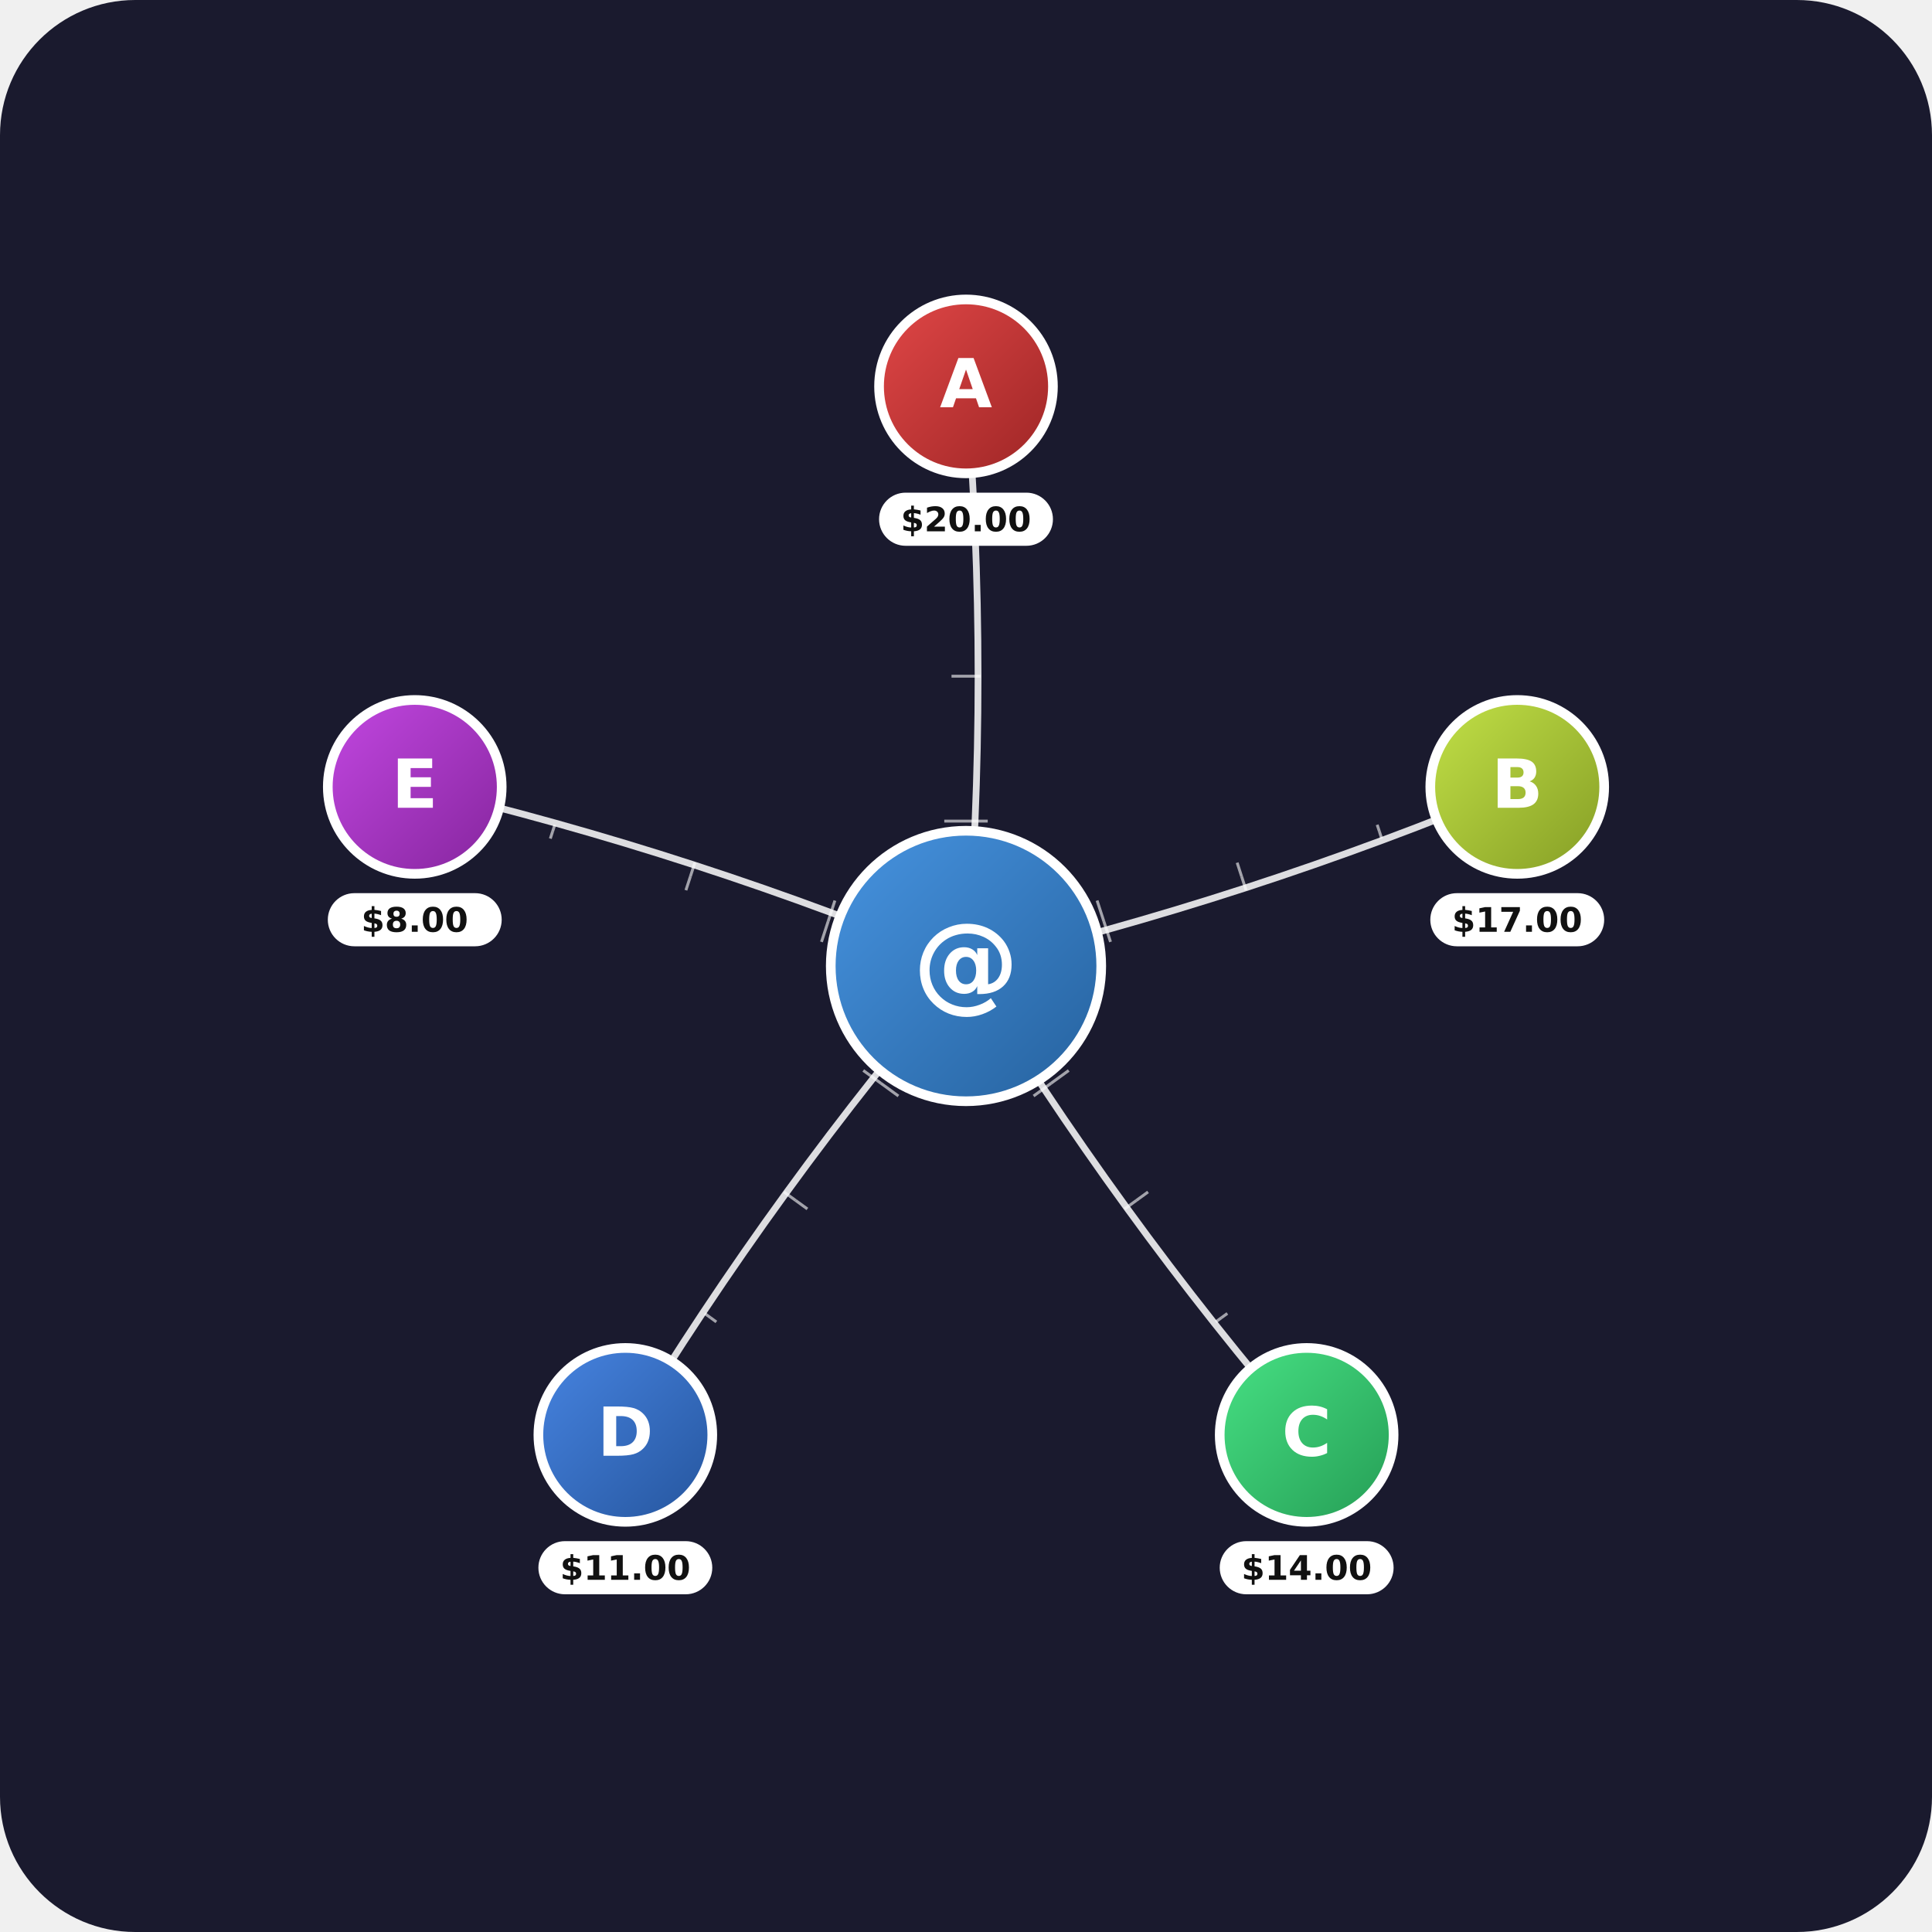
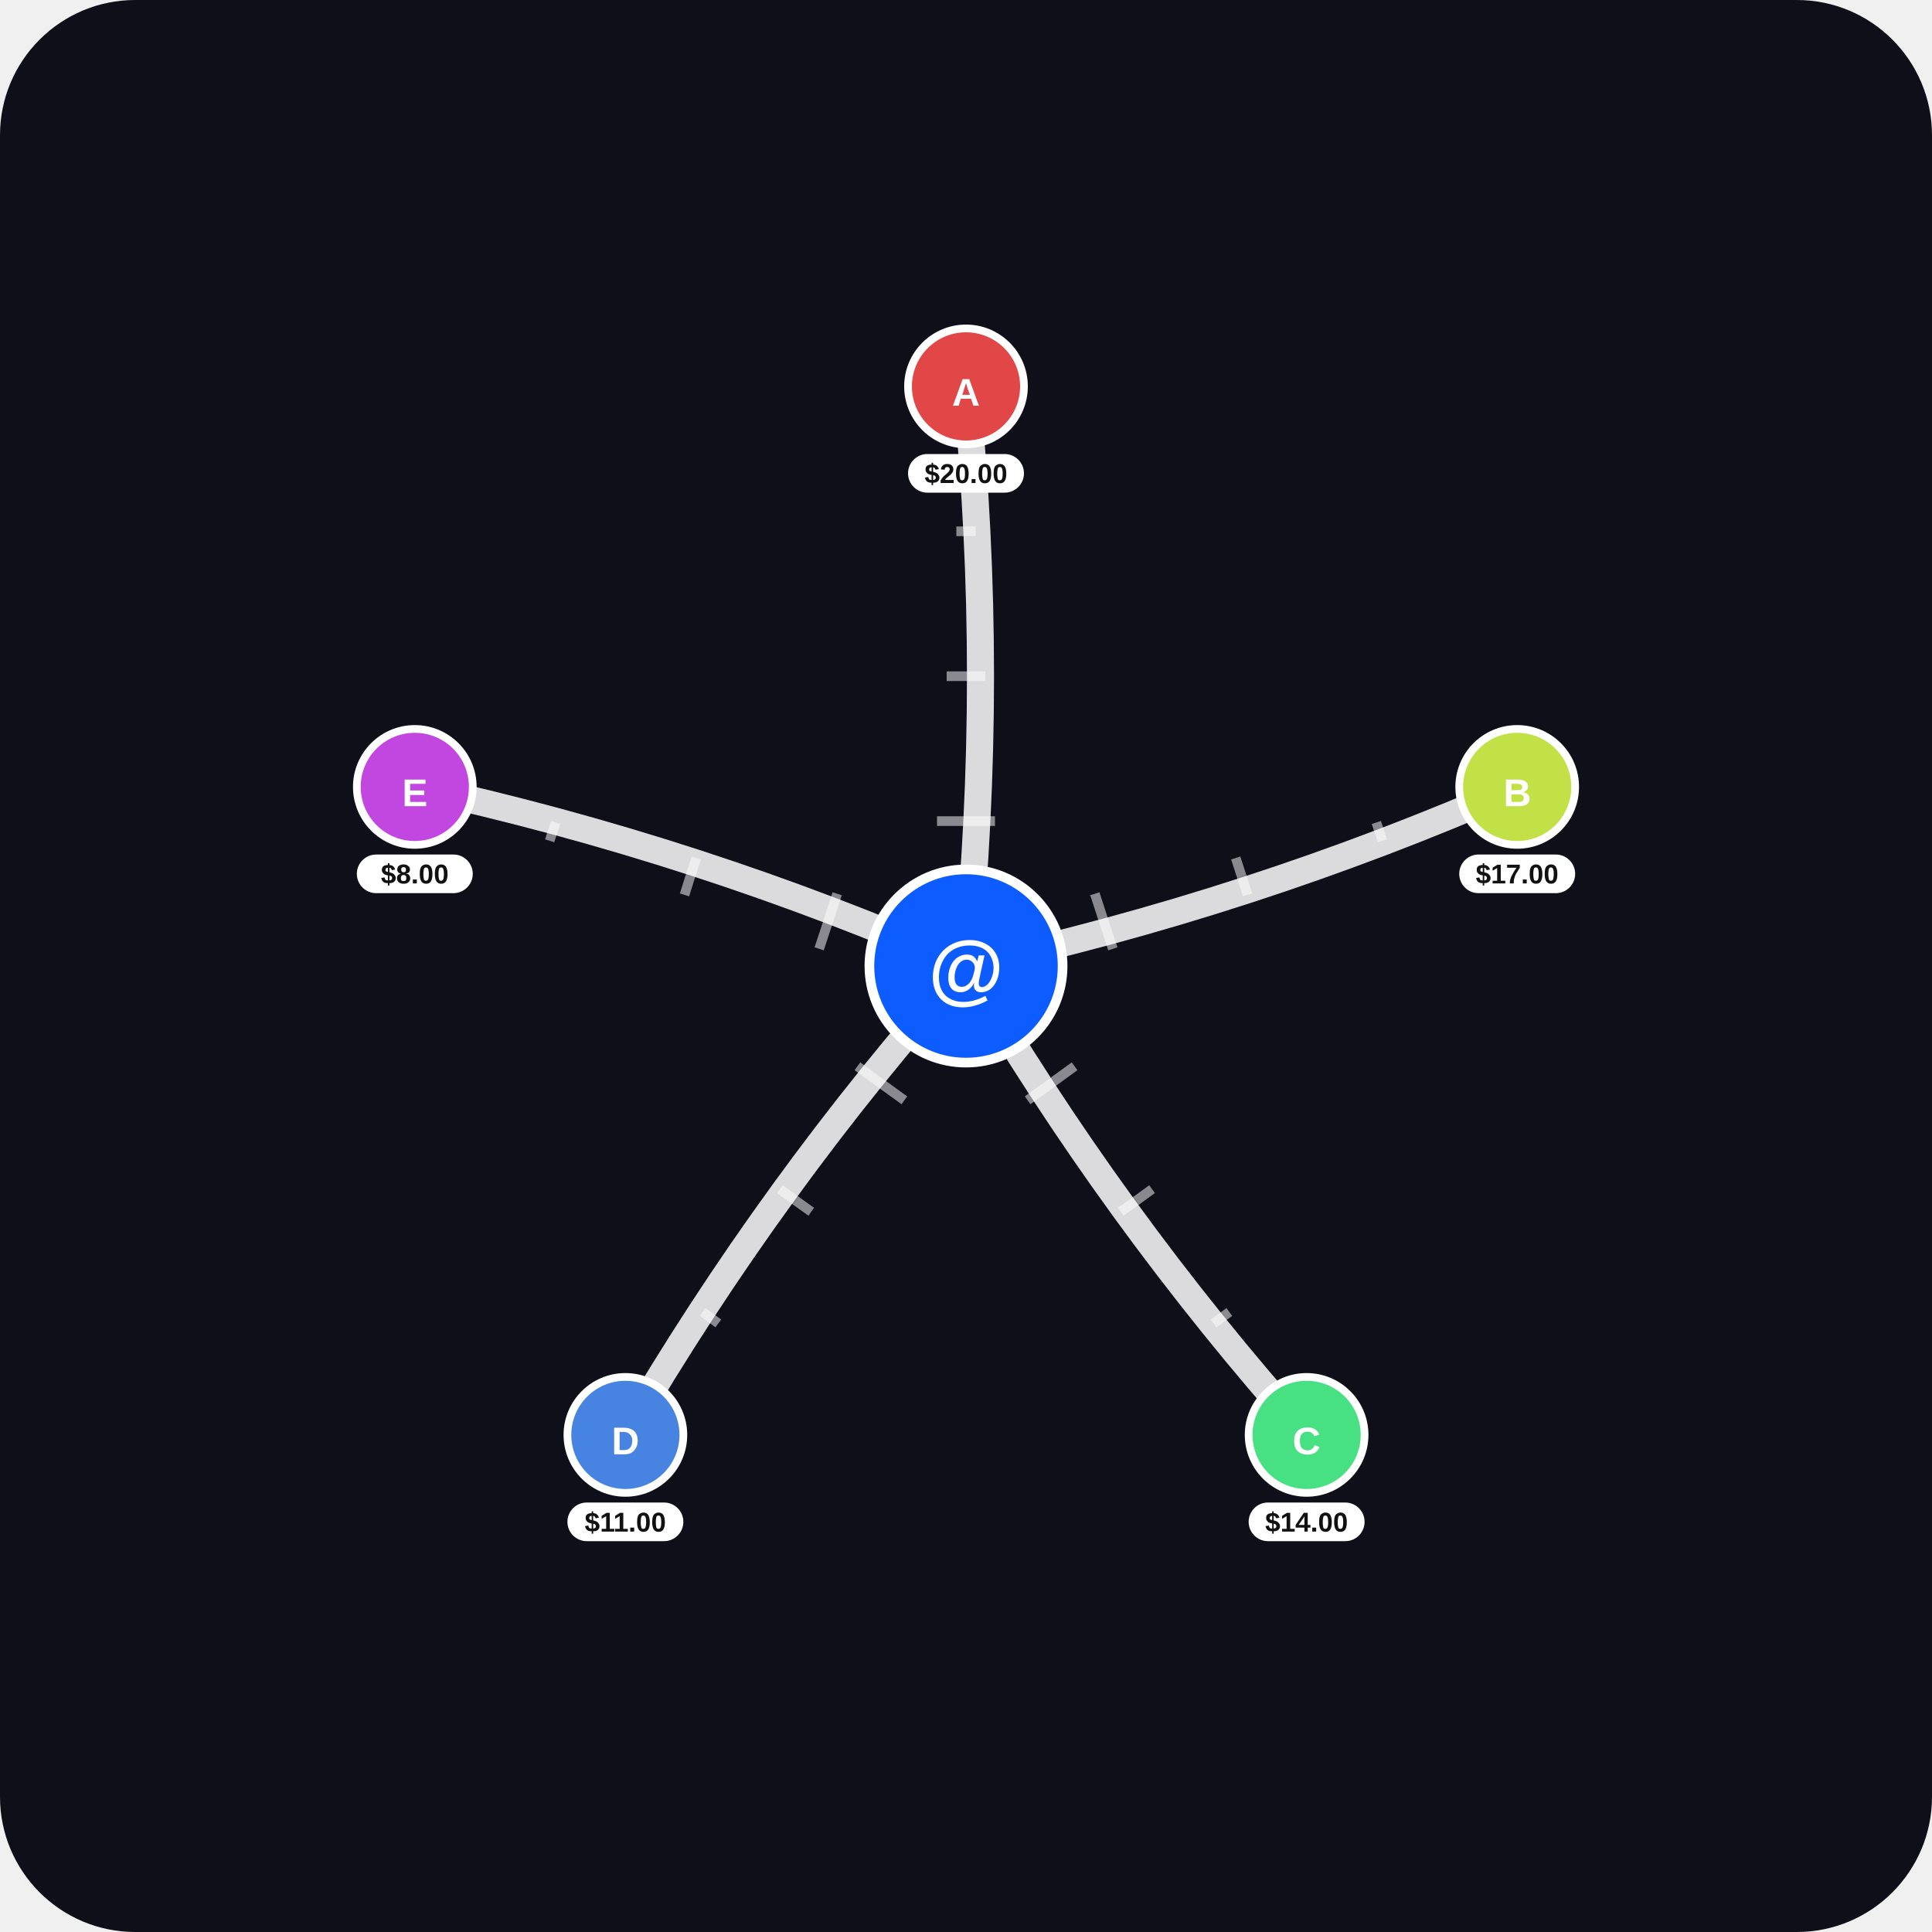
- <svg xmlns="http://www.w3.org/2000/svg" viewBox="0 0 400 400" width="400" height="400">
-   <defs>
-     <linearGradient id="grad-sheen" x1="0%" y1="0%" x2="100%" y2="0%">
-       <stop offset="0" stop-color="#888" />
-       <stop offset="0.5" stop-color="#fff" />
-       <stop offset="1" stop-color="#888" />
-     </linearGradient>
-     <linearGradient id="grad-copper" x1="0%" y1="0%" x2="100%" y2="0%">
-       <stop offset="0" stop-color="#7A3F1D" />
-       <stop offset="0.5" stop-color="#FFD8B5" />
-       <stop offset="1" stop-color="#7A3F1D" />
-     </linearGradient>
-     <linearGradient id="grad-gold-wire" x1="0%" y1="0%" x2="100%" y2="0%">
-       <stop offset="0" stop-color="#7A5800" />
-       <stop offset="0.5" stop-color="#FFF6B0" />
-       <stop offset="1" stop-color="#7A5800" />
-     </linearGradient>
-     <linearGradient id="grad-sunset" x1="0%" y1="0%" x2="100%" y2="0%">
-       <stop offset="0" stop-color="#FF6B35" />
-       <stop offset="1" stop-color="#FFD700" />
-     </linearGradient>
-     <linearGradient id="grad-ocean" x1="0%" y1="0%" x2="100%" y2="0%">
-       <stop offset="0" stop-color="#0077B6" />
-       <stop offset="1" stop-color="#90E0EF" />
-     </linearGradient>
-     <linearGradient id="grad-fire" x1="0%" y1="0%" x2="100%" y2="0%">
-       <stop offset="0" stop-color="#FF0000" />
-       <stop offset="1" stop-color="#FFD700" />
-     </linearGradient>
-     <linearGradient id="grad-forest" x1="0%" y1="0%" x2="100%" y2="0%">
-       <stop offset="0" stop-color="#0F5132" />
-       <stop offset="1" stop-color="#6EE7B7" />
-     </linearGradient>
-     <linearGradient id="grad-candy" x1="0%" y1="0%" x2="100%" y2="0%">
-       <stop offset="0" stop-color="#FF1493" />
-       <stop offset="1" stop-color="#7C3AED" />
-     </linearGradient>
-     <linearGradient id="grad-rainbow" x1="0%" y1="0%" x2="100%" y2="0%">
-       <stop offset="0" stop-color="#FF0000" />
-       <stop offset="0.33" stop-color="#FFFF00" />
-       <stop offset="0.66" stop-color="#00FF00" />
-       <stop offset="1" stop-color="#9D4EDD" />
-     </linearGradient>
-     <linearGradient id="grad-synthwave" x1="0%" y1="0%" x2="100%" y2="0%">
-       <stop offset="0" stop-color="#FF006E" />
-       <stop offset="0.5" stop-color="#8338EC" />
-       <stop offset="1" stop-color="#3A86FF" />
-     </linearGradient>
-     <linearGradient id="grad-aurora" x1="0%" y1="0%" x2="100%" y2="0%">
-       <stop offset="0" stop-color="#00F5D4" />
-       <stop offset="0.5" stop-color="#00BBF9" />
-       <stop offset="1" stop-color="#9B5DE5" />
-     </linearGradient>
-     <linearGradient id="grad-gold" x1="0%" y1="0%" x2="100%" y2="0%">
-       <stop offset="0" stop-color="#FFF6B0" />
-       <stop offset="0.5" stop-color="#E8C66B" />
-       <stop offset="1" stop-color="#B8860B" />
-     </linearGradient>
-     <linearGradient id="grad-cosmic" x1="0%" y1="0%" x2="100%" y2="0%">
-       <stop offset="0" stop-color="#10002B" />
-       <stop offset="0.5" stop-color="#9D4EDD" />
-       <stop offset="1" stop-color="#FF61DC" />
-     </linearGradient>
-     <filter id="glow-cyan" x="-50%" y="-50%" width="200%" height="200%">
-       <feGaussianBlur stdDeviation="2.5" result="b" />
-       <feMerge>
-         <feMergeNode in="b" />
-         <feMergeNode in="SourceGraphic" />
-       </feMerge>
-     </filter>
-     <filter id="glow-magenta" x="-50%" y="-50%" width="200%" height="200%">
-       <feGaussianBlur stdDeviation="2.5" result="b" />
-       <feMerge>
-         <feMergeNode in="b" />
-         <feMergeNode in="SourceGraphic" />
-       </feMerge>
-     </filter>
-     <filter id="glow-green" x="-50%" y="-50%" width="200%" height="200%">
-       <feGaussianBlur stdDeviation="2.5" result="b" />
-       <feMerge>
-         <feMergeNode in="b" />
-         <feMergeNode in="SourceGraphic" />
-       </feMerge>
-     </filter>
-     <filter id="glow-gold" x="-50%" y="-50%" width="200%" height="200%">
-       <feGaussianBlur stdDeviation="2.5" result="b" />
-       <feMerge>
-         <feMergeNode in="b" />
-         <feMergeNode in="SourceGraphic" />
-       </feMerge>
-     </filter>
-     <filter id="glow-purple" x="-50%" y="-50%" width="200%" height="200%">
-       <feGaussianBlur stdDeviation="2.5" result="b" />
-       <feMerge>
-         <feMergeNode in="b" />
-         <feMergeNode in="SourceGraphic" />
-       </feMerge>
-     </filter>
-     <filter id="glow-orange" x="-50%" y="-50%" width="200%" height="200%">
-       <feGaussianBlur stdDeviation="2.5" result="b" />
-       <feMerge>
-         <feMergeNode in="b" />
-         <feMergeNode in="SourceGraphic" />
-       </feMerge>
-     </filter>
-     <filter id="glow-red" x="-50%" y="-50%" width="200%" height="200%">
-       <feGaussianBlur stdDeviation="2.5" result="b" />
-       <feMerge>
-         <feMergeNode in="b" />
-         <feMergeNode in="SourceGraphic" />
-       </feMerge>
-     </filter>
-     <filter id="glow-blue" x="-50%" y="-50%" width="200%" height="200%">
-       <feGaussianBlur stdDeviation="2.5" result="b" />
-       <feMerge>
-         <feMergeNode in="b" />
-         <feMergeNode in="SourceGraphic" />
-       </feMerge>
-     </filter>
-     <filter id="glow-pink" x="-50%" y="-50%" width="200%" height="200%">
-       <feGaussianBlur stdDeviation="2.5" result="b" />
-       <feMerge>
-         <feMergeNode in="b" />
-         <feMergeNode in="SourceGraphic" />
-       </feMerge>
-     </filter>
-     <filter id="glow-lime" x="-50%" y="-50%" width="200%" height="200%">
-       <feGaussianBlur stdDeviation="2.5" result="b" />
-       <feMerge>
-         <feMergeNode in="b" />
-         <feMergeNode in="SourceGraphic" />
-       </feMerge>
-     </filter>
-     <filter id="glow-soft" x="-50%" y="-50%" width="200%" height="200%">
-       <feGaussianBlur stdDeviation="4" result="b" />
-       <feMerge>
-         <feMergeNode in="b" />
-         <feMergeNode in="SourceGraphic" />
-       </feMerge>
-     </filter>
-     <filter id="glow-inner" x="-50%" y="-50%" width="200%" height="200%">
-       <feGaussianBlur stdDeviation="1.5" result="b" />
-       <feMerge>
-         <feMergeNode in="b" />
-         <feMergeNode in="SourceGraphic" />
-       </feMerge>
-     </filter>
-   </defs>
-   <rect x="0" y="0" width="400" height="400" rx="28" fill="#1A1A2E" />
-   <path d="M 200 200 Q 205.00 140.00 200.00 80.00" fill="none" stroke="#ffffff" stroke-width="1.4" stroke-opacity="0.85" />
-   <line x1="200.00" y1="170.00" x2="195.50" y2="170.00" stroke="#ffffff" stroke-width="0.6" stroke-opacity="0.6" />
-   <line x1="200.00" y1="170.00" x2="204.50" y2="170.00" stroke="#ffffff" stroke-width="0.6" stroke-opacity="0.6" />
-   <line x1="200.00" y1="140.00" x2="197.00" y2="140.00" stroke="#ffffff" stroke-width="0.6" stroke-opacity="0.6" />
-   <line x1="200.00" y1="140.00" x2="203.00" y2="140.00" stroke="#ffffff" stroke-width="0.6" stroke-opacity="0.6" />
-   <line x1="200.00" y1="110.00" x2="198.50" y2="110.00" stroke="#ffffff" stroke-width="0.6" stroke-opacity="0.6" />
-   <line x1="200.00" y1="110.00" x2="201.50" y2="110.00" stroke="#ffffff" stroke-width="0.6" stroke-opacity="0.6" />
-   <path d="M 200 200 Q 258.61 186.21 314.13 162.92" fill="none" stroke="#ffffff" stroke-width="1.4" stroke-opacity="0.85" />
-   <line x1="228.53" y1="190.73" x2="227.14" y2="186.45" stroke="#ffffff" stroke-width="0.6" stroke-opacity="0.6" />
-   <line x1="228.53" y1="190.73" x2="229.92" y2="195.01" stroke="#ffffff" stroke-width="0.6" stroke-opacity="0.6" />
-   <line x1="257.06" y1="181.46" x2="256.14" y2="178.61" stroke="#ffffff" stroke-width="0.6" stroke-opacity="0.6" />
-   <line x1="257.06" y1="181.46" x2="257.99" y2="184.31" stroke="#ffffff" stroke-width="0.6" stroke-opacity="0.6" />
-   <line x1="285.60" y1="172.19" x2="285.13" y2="170.76" stroke="#ffffff" stroke-width="0.6" stroke-opacity="0.6" />
-   <line x1="285.60" y1="172.19" x2="286.06" y2="173.62" stroke="#ffffff" stroke-width="0.6" stroke-opacity="0.6" />
-   <path d="M 200 200 Q 231.22 251.48 270.53 297.08" fill="none" stroke="#ffffff" stroke-width="1.4" stroke-opacity="0.85" />
-   <line x1="217.63" y1="224.27" x2="221.27" y2="221.63" stroke="#ffffff" stroke-width="0.6" stroke-opacity="0.6" />
-   <line x1="217.63" y1="224.27" x2="213.99" y2="226.92" stroke="#ffffff" stroke-width="0.6" stroke-opacity="0.6" />
-   <line x1="235.27" y1="248.54" x2="237.69" y2="246.78" stroke="#ffffff" stroke-width="0.6" stroke-opacity="0.6" />
-   <line x1="235.27" y1="248.54" x2="232.84" y2="250.30" stroke="#ffffff" stroke-width="0.6" stroke-opacity="0.6" />
-   <line x1="252.90" y1="272.81" x2="254.11" y2="271.93" stroke="#ffffff" stroke-width="0.6" stroke-opacity="0.6" />
-   <line x1="252.90" y1="272.81" x2="251.69" y2="273.69" stroke="#ffffff" stroke-width="0.6" stroke-opacity="0.6" />
-   <path d="M 200 200 Q 160.69 245.60 129.47 297.08" fill="none" stroke="#ffffff" stroke-width="1.4" stroke-opacity="0.85" />
-   <line x1="182.37" y1="224.27" x2="186.01" y2="226.92" stroke="#ffffff" stroke-width="0.6" stroke-opacity="0.6" />
-   <line x1="182.37" y1="224.27" x2="178.73" y2="221.63" stroke="#ffffff" stroke-width="0.6" stroke-opacity="0.6" />
-   <line x1="164.73" y1="248.54" x2="167.16" y2="250.30" stroke="#ffffff" stroke-width="0.6" stroke-opacity="0.6" />
-   <line x1="164.73" y1="248.54" x2="162.31" y2="246.78" stroke="#ffffff" stroke-width="0.6" stroke-opacity="0.6" />
-   <line x1="147.10" y1="272.81" x2="148.31" y2="273.69" stroke="#ffffff" stroke-width="0.6" stroke-opacity="0.6" />
-   <line x1="147.10" y1="272.81" x2="145.89" y2="271.93" stroke="#ffffff" stroke-width="0.6" stroke-opacity="0.6" />
-   <path d="M 200 200 Q 144.48 176.70 85.87 162.92" fill="none" stroke="#ffffff" stroke-width="1.4" stroke-opacity="0.85" />
-   <line x1="171.47" y1="190.73" x2="170.08" y2="195.01" stroke="#ffffff" stroke-width="0.6" stroke-opacity="0.6" />
-   <line x1="171.47" y1="190.73" x2="172.86" y2="186.45" stroke="#ffffff" stroke-width="0.6" stroke-opacity="0.6" />
-   <line x1="142.94" y1="181.46" x2="142.01" y2="184.31" stroke="#ffffff" stroke-width="0.6" stroke-opacity="0.6" />
-   <line x1="142.94" y1="181.46" x2="143.86" y2="178.61" stroke="#ffffff" stroke-width="0.6" stroke-opacity="0.6" />
-   <line x1="114.40" y1="172.19" x2="113.94" y2="173.62" stroke="#ffffff" stroke-width="0.6" stroke-opacity="0.6" />
-   <line x1="114.40" y1="172.19" x2="114.87" y2="170.76" stroke="#ffffff" stroke-width="0.6" stroke-opacity="0.6" />
-   <g transform="translate(200.00 200.00)">
-     <defs>
-       <linearGradient id="ctile999" x1="0" y1="0" x2="1" y2="1">
-         <stop offset="0" stop-color="hsl(210,72%,58%)" />
-         <stop offset="1" stop-color="hsl(210,62%,38%)" />
-       </linearGradient>
-     </defs>
-     <circle r="28.0" fill="url(#ctile999)" stroke="#fff" stroke-width="2" />
-     <text x="0" y="6.72" text-anchor="middle" font-family="DejaVu Sans, Arial, sans-serif" font-size="22" font-weight="700" fill="#fff">@</text>
-   </g>
-   <g transform="translate(200.00 80.00)">
-     <defs>
-       <linearGradient id="ctile0" x1="0" y1="0" x2="1" y2="1">
-         <stop offset="0" stop-color="hsl(0,72%,58%)" />
-         <stop offset="1" stop-color="hsl(0,62%,38%)" />
-       </linearGradient>
-     </defs>
-     <circle r="18.0" fill="url(#ctile0)" stroke="#fff" stroke-width="2" />
-     <text x="0" y="4.32" text-anchor="middle" font-family="DejaVu Sans, Arial, sans-serif" font-size="14" font-weight="700" fill="#fff">A</text>
-   </g>
-   <g transform="translate(200.00 102.00)">
-     <rect x="-18" y="0" width="36" height="11" rx="5.5" fill="#fff" />
-     <text x="0" y="8" text-anchor="middle" font-family="DejaVu Sans, Arial, sans-serif" font-size="7" font-weight="700" fill="#111">$20.00</text>
-   </g>
-   <g transform="translate(314.13 162.92)">
-     <defs>
-       <linearGradient id="ctile1" x1="0" y1="0" x2="1" y2="1">
-         <stop offset="0" stop-color="hsl(72,72%,58%)" />
-         <stop offset="1" stop-color="hsl(72,62%,38%)" />
-       </linearGradient>
-     </defs>
-     <circle r="18.0" fill="url(#ctile1)" stroke="#fff" stroke-width="2" />
-     <text x="0" y="4.32" text-anchor="middle" font-family="DejaVu Sans, Arial, sans-serif" font-size="14" font-weight="700" fill="#fff">B</text>
-   </g>
-   <g transform="translate(314.13 184.92)">
-     <rect x="-18" y="0" width="36" height="11" rx="5.5" fill="#fff" />
-     <text x="0" y="8" text-anchor="middle" font-family="DejaVu Sans, Arial, sans-serif" font-size="7" font-weight="700" fill="#111">$17.00</text>
-   </g>
-   <g transform="translate(270.53 297.08)">
-     <defs>
-       <linearGradient id="ctile2" x1="0" y1="0" x2="1" y2="1">
-         <stop offset="0" stop-color="hsl(144,72%,58%)" />
-         <stop offset="1" stop-color="hsl(144,62%,38%)" />
-       </linearGradient>
-     </defs>
-     <circle r="18.0" fill="url(#ctile2)" stroke="#fff" stroke-width="2" />
-     <text x="0" y="4.32" text-anchor="middle" font-family="DejaVu Sans, Arial, sans-serif" font-size="14" font-weight="700" fill="#fff">C</text>
-   </g>
-   <g transform="translate(270.53 319.08)">
-     <rect x="-18" y="0" width="36" height="11" rx="5.5" fill="#fff" />
-     <text x="0" y="8" text-anchor="middle" font-family="DejaVu Sans, Arial, sans-serif" font-size="7" font-weight="700" fill="#111">$14.00</text>
-   </g>
-   <g transform="translate(129.47 297.08)">
-     <defs>
-       <linearGradient id="ctile3" x1="0" y1="0" x2="1" y2="1">
-         <stop offset="0" stop-color="hsl(216,72%,58%)" />
-         <stop offset="1" stop-color="hsl(216,62%,38%)" />
-       </linearGradient>
-     </defs>
-     <circle r="18.0" fill="url(#ctile3)" stroke="#fff" stroke-width="2" />
-     <text x="0" y="4.32" text-anchor="middle" font-family="DejaVu Sans, Arial, sans-serif" font-size="14" font-weight="700" fill="#fff">D</text>
-   </g>
-   <g transform="translate(129.47 319.08)">
-     <rect x="-18" y="0" width="36" height="11" rx="5.5" fill="#fff" />
-     <text x="0" y="8" text-anchor="middle" font-family="DejaVu Sans, Arial, sans-serif" font-size="7" font-weight="700" fill="#111">$11.00</text>
-   </g>
-   <g transform="translate(85.87 162.92)">
-     <defs>
-       <linearGradient id="ctile4" x1="0" y1="0" x2="1" y2="1">
-         <stop offset="0" stop-color="hsl(288,72%,58%)" />
-         <stop offset="1" stop-color="hsl(288,62%,38%)" />
-       </linearGradient>
-     </defs>
-     <circle r="18.0" fill="url(#ctile4)" stroke="#fff" stroke-width="2" />
-     <text x="0" y="4.32" text-anchor="middle" font-family="DejaVu Sans, Arial, sans-serif" font-size="14" font-weight="700" fill="#fff">E</text>
-   </g>
-   <g transform="translate(85.87 184.92)">
-     <rect x="-18" y="0" width="36" height="11" rx="5.5" fill="#fff" />
-     <text x="0" y="8" text-anchor="middle" font-family="DejaVu Sans, Arial, sans-serif" font-size="7" font-weight="700" fill="#111">$8.00</text>
-   </g>
+ <svg xmlns="http://www.w3.org/2000/svg" viewBox="0 0 100 100" width="100" height="100">
+   <rect x="0" y="0" width="100" height="100" rx="7" fill="#0F0F1A" />
+   <path d="M 50 50 Q 51.50 35.00 50.00 20.00" fill="none" stroke="#ffffff" stroke-width="1.4" stroke-opacity="0.85" />
+   <line x1="50.00" y1="42.50" x2="48.50" y2="42.50" stroke="#ffffff" stroke-width="0.5" stroke-opacity="0.51" />
+   <line x1="50.00" y1="42.50" x2="51.50" y2="42.50" stroke="#ffffff" stroke-width="0.5" stroke-opacity="0.51" />
+   <line x1="50.00" y1="35.00" x2="49.00" y2="35.00" stroke="#ffffff" stroke-width="0.5" stroke-opacity="0.51" />
+   <line x1="50.00" y1="35.00" x2="51.00" y2="35.00" stroke="#ffffff" stroke-width="0.5" stroke-opacity="0.51" />
+   <line x1="50.00" y1="27.50" x2="49.50" y2="27.50" stroke="#ffffff" stroke-width="0.5" stroke-opacity="0.51" />
+   <line x1="50.00" y1="27.50" x2="50.50" y2="27.50" stroke="#ffffff" stroke-width="0.5" stroke-opacity="0.51" />
+   <path d="M 50 50 Q 64.73 46.79 78.53 40.73" fill="none" stroke="#ffffff" stroke-width="1.4" stroke-opacity="0.85" />
+   <line x1="57.13" y1="47.68" x2="56.67" y2="46.26" stroke="#ffffff" stroke-width="0.5" stroke-opacity="0.51" />
+   <line x1="57.13" y1="47.68" x2="57.60" y2="49.11" stroke="#ffffff" stroke-width="0.5" stroke-opacity="0.51" />
+   <line x1="64.27" y1="45.36" x2="63.96" y2="44.41" stroke="#ffffff" stroke-width="0.5" stroke-opacity="0.51" />
+   <line x1="64.27" y1="45.36" x2="64.57" y2="46.32" stroke="#ffffff" stroke-width="0.5" stroke-opacity="0.51" />
+   <line x1="71.40" y1="43.05" x2="71.24" y2="42.57" stroke="#ffffff" stroke-width="0.5" stroke-opacity="0.51" />
+   <line x1="71.40" y1="43.05" x2="71.55" y2="43.52" stroke="#ffffff" stroke-width="0.5" stroke-opacity="0.51" />
+   <path d="M 50 50 Q 57.60 63.02 67.63 74.27" fill="none" stroke="#ffffff" stroke-width="1.4" stroke-opacity="0.85" />
+   <line x1="54.41" y1="56.07" x2="55.62" y2="55.19" stroke="#ffffff" stroke-width="0.5" stroke-opacity="0.51" />
+   <line x1="54.41" y1="56.07" x2="53.19" y2="56.95" stroke="#ffffff" stroke-width="0.5" stroke-opacity="0.51" />
+   <line x1="58.82" y1="62.14" x2="59.63" y2="61.55" stroke="#ffffff" stroke-width="0.5" stroke-opacity="0.51" />
+   <line x1="58.82" y1="62.14" x2="58.01" y2="62.72" stroke="#ffffff" stroke-width="0.5" stroke-opacity="0.51" />
+   <line x1="63.23" y1="68.20" x2="63.63" y2="67.91" stroke="#ffffff" stroke-width="0.5" stroke-opacity="0.51" />
+   <line x1="63.23" y1="68.20" x2="62.82" y2="68.50" stroke="#ffffff" stroke-width="0.5" stroke-opacity="0.51" />
+   <path d="M 50 50 Q 39.97 61.25 32.37 74.27" fill="none" stroke="#ffffff" stroke-width="1.4" stroke-opacity="0.85" />
+   <line x1="45.59" y1="56.07" x2="46.81" y2="56.95" stroke="#ffffff" stroke-width="0.5" stroke-opacity="0.51" />
+   <line x1="45.59" y1="56.07" x2="44.38" y2="55.19" stroke="#ffffff" stroke-width="0.5" stroke-opacity="0.51" />
+   <line x1="41.18" y1="62.14" x2="41.99" y2="62.72" stroke="#ffffff" stroke-width="0.5" stroke-opacity="0.51" />
+   <line x1="41.18" y1="62.14" x2="40.37" y2="61.55" stroke="#ffffff" stroke-width="0.5" stroke-opacity="0.51" />
+   <line x1="36.77" y1="68.20" x2="37.18" y2="68.50" stroke="#ffffff" stroke-width="0.5" stroke-opacity="0.51" />
+   <line x1="36.77" y1="68.20" x2="36.37" y2="67.91" stroke="#ffffff" stroke-width="0.5" stroke-opacity="0.51" />
+   <path d="M 50 50 Q 36.20 43.94 21.47 40.73" fill="none" stroke="#ffffff" stroke-width="1.4" stroke-opacity="0.85" />
+   <line x1="42.87" y1="47.68" x2="42.40" y2="49.11" stroke="#ffffff" stroke-width="0.5" stroke-opacity="0.51" />
+   <line x1="42.87" y1="47.68" x2="43.33" y2="46.26" stroke="#ffffff" stroke-width="0.5" stroke-opacity="0.51" />
+   <line x1="35.73" y1="45.36" x2="35.43" y2="46.32" stroke="#ffffff" stroke-width="0.5" stroke-opacity="0.51" />
+   <line x1="35.73" y1="45.36" x2="36.04" y2="44.41" stroke="#ffffff" stroke-width="0.5" stroke-opacity="0.51" />
+   <line x1="28.60" y1="43.05" x2="28.45" y2="43.52" stroke="#ffffff" stroke-width="0.5" stroke-opacity="0.51" />
+   <line x1="28.60" y1="43.05" x2="28.76" y2="42.57" stroke="#ffffff" stroke-width="0.5" stroke-opacity="0.51" />
+   <circle cx="50" cy="50" r="5" fill="#0D5CFF" stroke="#fff" stroke-width="0.5" />
+   <text x="50" y="51.5" text-anchor="middle" font-family="Arial, sans-serif" font-size="4" font-weight="700" fill="#fff">@</text>
+   <circle cx="50.00" cy="20.00" r="3" fill="hsl(0,72%,58%)" stroke="#fff" stroke-width="0.4" />
+   <text x="50.00" y="21.00" text-anchor="middle" font-family="Arial, sans-serif" font-size="2" font-weight="700" fill="#fff">A</text>
+   <rect x="47.00" y="23.50" width="6" height="2" rx="1" fill="#fff" />
+   <text x="50.00" y="25.00" text-anchor="middle" font-family="Arial, sans-serif" font-size="1.4" font-weight="700" fill="#111">$20.00</text>
+   <circle cx="78.53" cy="40.73" r="3" fill="hsl(72,72%,58%)" stroke="#fff" stroke-width="0.4" />
+   <text x="78.53" y="41.73" text-anchor="middle" font-family="Arial, sans-serif" font-size="2" font-weight="700" fill="#fff">B</text>
+   <rect x="75.53" y="44.23" width="6" height="2" rx="1" fill="#fff" />
+   <text x="78.53" y="45.73" text-anchor="middle" font-family="Arial, sans-serif" font-size="1.4" font-weight="700" fill="#111">$17.00</text>
+   <circle cx="67.63" cy="74.27" r="3" fill="hsl(144,72%,58%)" stroke="#fff" stroke-width="0.4" />
+   <text x="67.63" y="75.27" text-anchor="middle" font-family="Arial, sans-serif" font-size="2" font-weight="700" fill="#fff">C</text>
+   <rect x="64.63" y="77.77" width="6" height="2" rx="1" fill="#fff" />
+   <text x="67.63" y="79.27" text-anchor="middle" font-family="Arial, sans-serif" font-size="1.4" font-weight="700" fill="#111">$14.00</text>
+   <circle cx="32.37" cy="74.27" r="3" fill="hsl(216,72%,58%)" stroke="#fff" stroke-width="0.4" />
+   <text x="32.37" y="75.27" text-anchor="middle" font-family="Arial, sans-serif" font-size="2" font-weight="700" fill="#fff">D</text>
+   <rect x="29.37" y="77.77" width="6" height="2" rx="1" fill="#fff" />
+   <text x="32.37" y="79.27" text-anchor="middle" font-family="Arial, sans-serif" font-size="1.4" font-weight="700" fill="#111">$11.00</text>
+   <circle cx="21.47" cy="40.73" r="3" fill="hsl(288,72%,58%)" stroke="#fff" stroke-width="0.4" />
+   <text x="21.47" y="41.73" text-anchor="middle" font-family="Arial, sans-serif" font-size="2" font-weight="700" fill="#fff">E</text>
+   <rect x="18.47" y="44.23" width="6" height="2" rx="1" fill="#fff" />
+   <text x="21.47" y="45.73" text-anchor="middle" font-family="Arial, sans-serif" font-size="1.4" font-weight="700" fill="#111">$8.00</text>
</svg>
